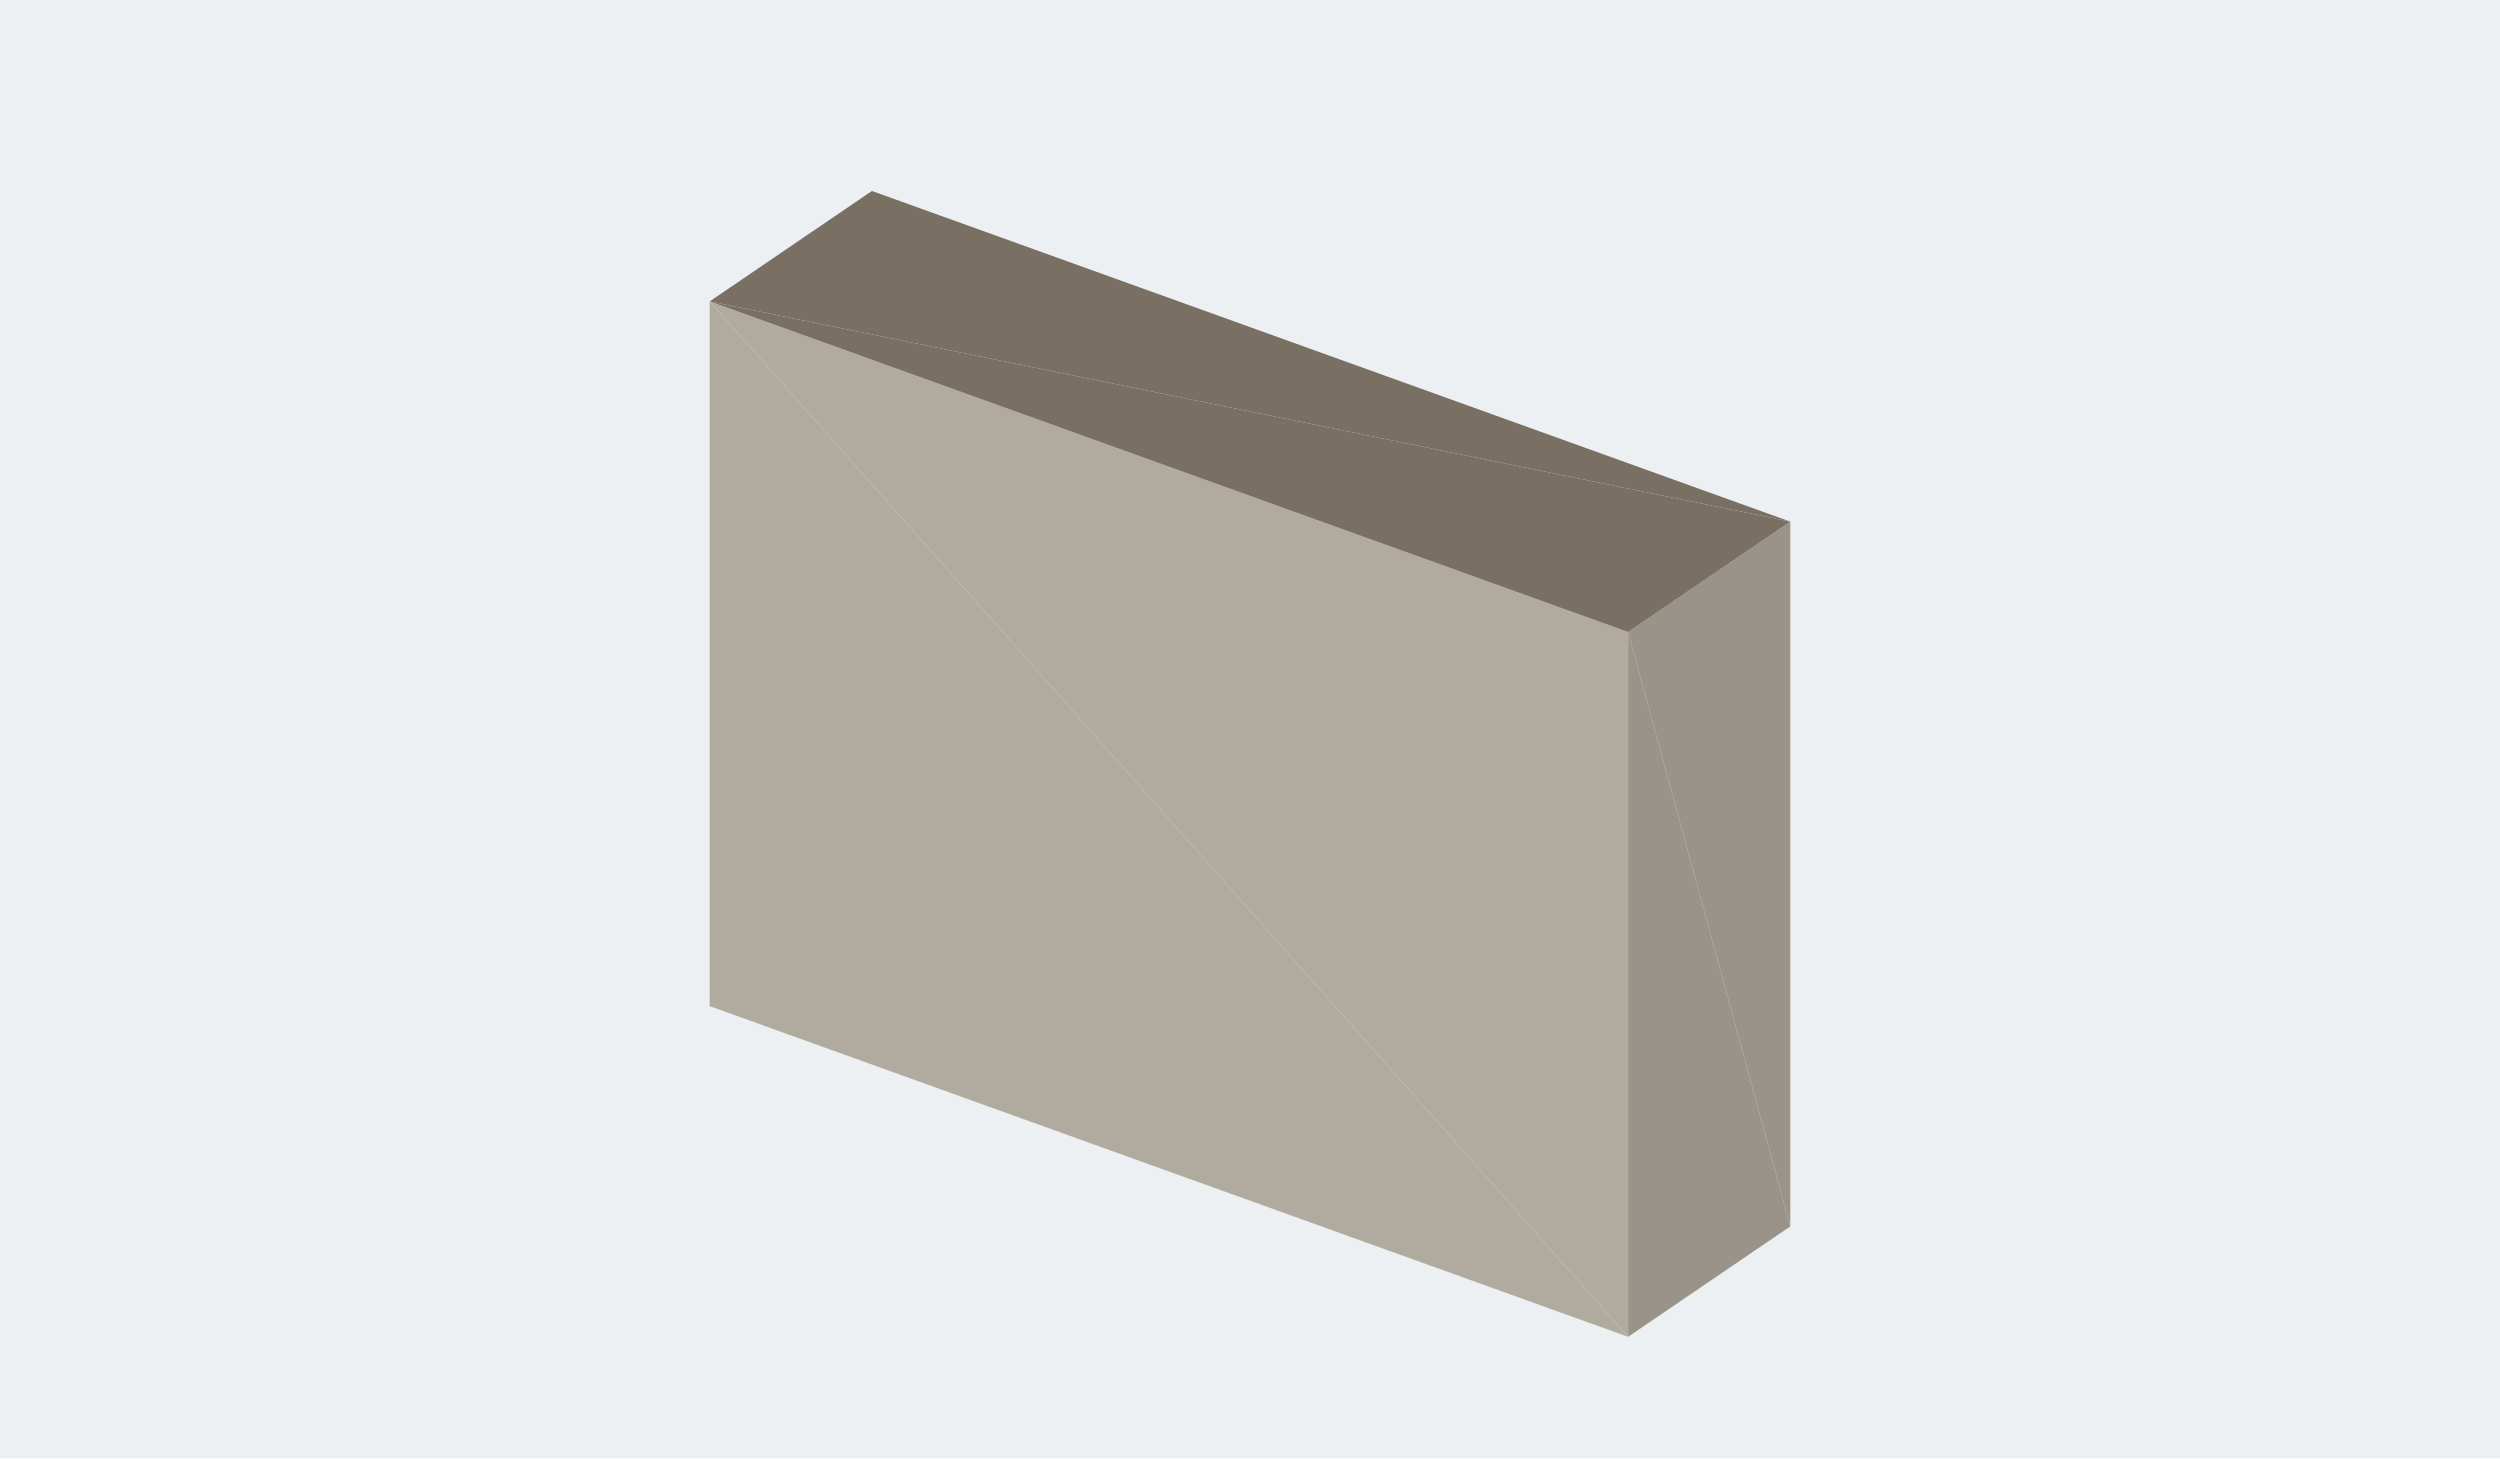
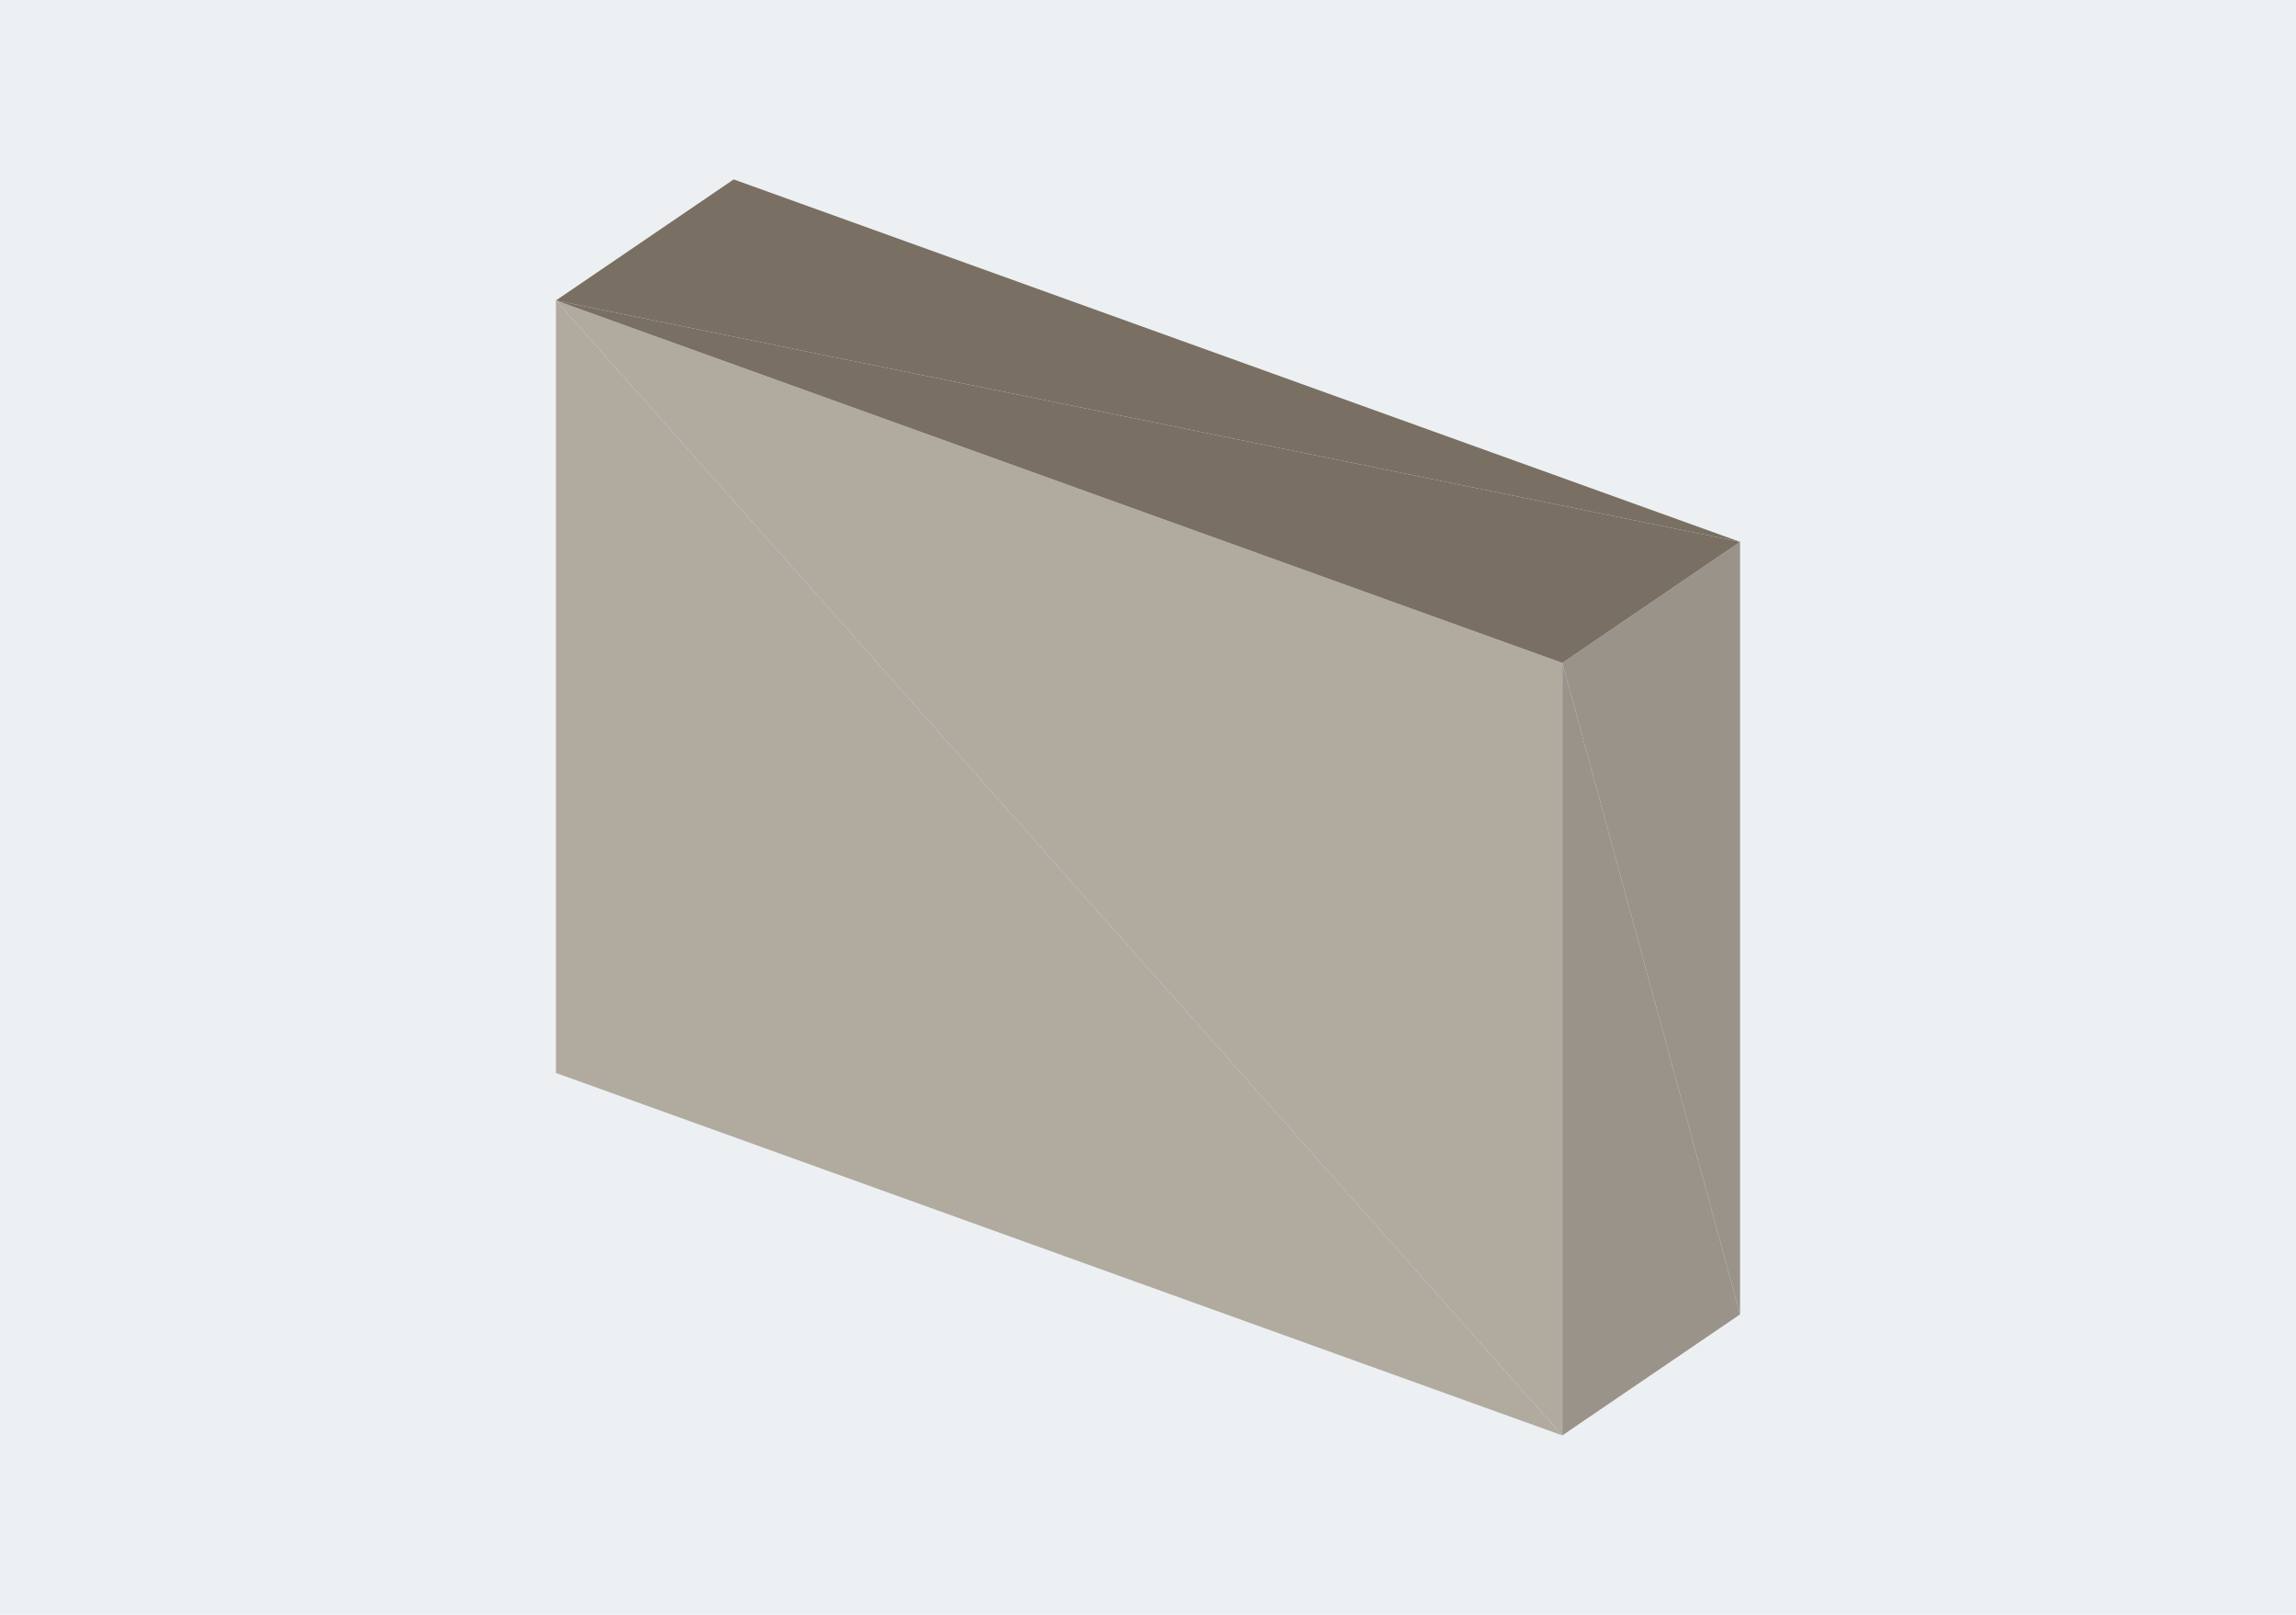
- <svg xmlns="http://www.w3.org/2000/svg" viewBox="0 0 360 210">
-   <rect width="360" height="210" fill="#ecf0f2" />
-   <polygon points="234.445,192.5 102.197,43.4 102.197,144.885" fill="rgb(177,170,159)" />
-   <polygon points="102.197,43.4 257.803,75.115 125.555,27.5" fill="rgb(121,111,99)" />
-   <polygon points="257.803,176.6 234.445,91.016 234.445,192.5" fill="rgb(153,147,138)" />
-   <polygon points="102.197,43.4 234.445,192.5 234.445,91.016" fill="rgb(177,170,159)" />
-   <polygon points="234.445,91.016 257.803,176.6 257.803,75.115" fill="rgb(153,147,138)" />
-   <polygon points="257.803,75.115 102.197,43.4 234.445,91.016" fill="rgb(121,111,99)" />
+ <svg xmlns="http://www.w3.org/2000/svg" viewBox="0 0 640 450">
+   <rect width="640" height="450" fill="#ecf0f2" />
+   <polygon points="435.489,400 154.964,83.728 154.964,298.998" fill="rgb(177,170,159)" />
+   <polygon points="154.964,83.728 485.036,151.002 204.511,50" fill="rgb(121,111,99)" />
+   <polygon points="485.036,366.272 435.489,184.73 435.489,400" fill="rgb(153,147,138)" />
+   <polygon points="154.964,83.728 435.489,400 435.489,184.73" fill="rgb(177,170,159)" />
+   <polygon points="435.489,184.73 485.036,366.272 485.036,151.002" fill="rgb(153,147,138)" />
+   <polygon points="485.036,151.002 154.964,83.728 435.489,184.73" fill="rgb(121,111,99)" />
</svg>
